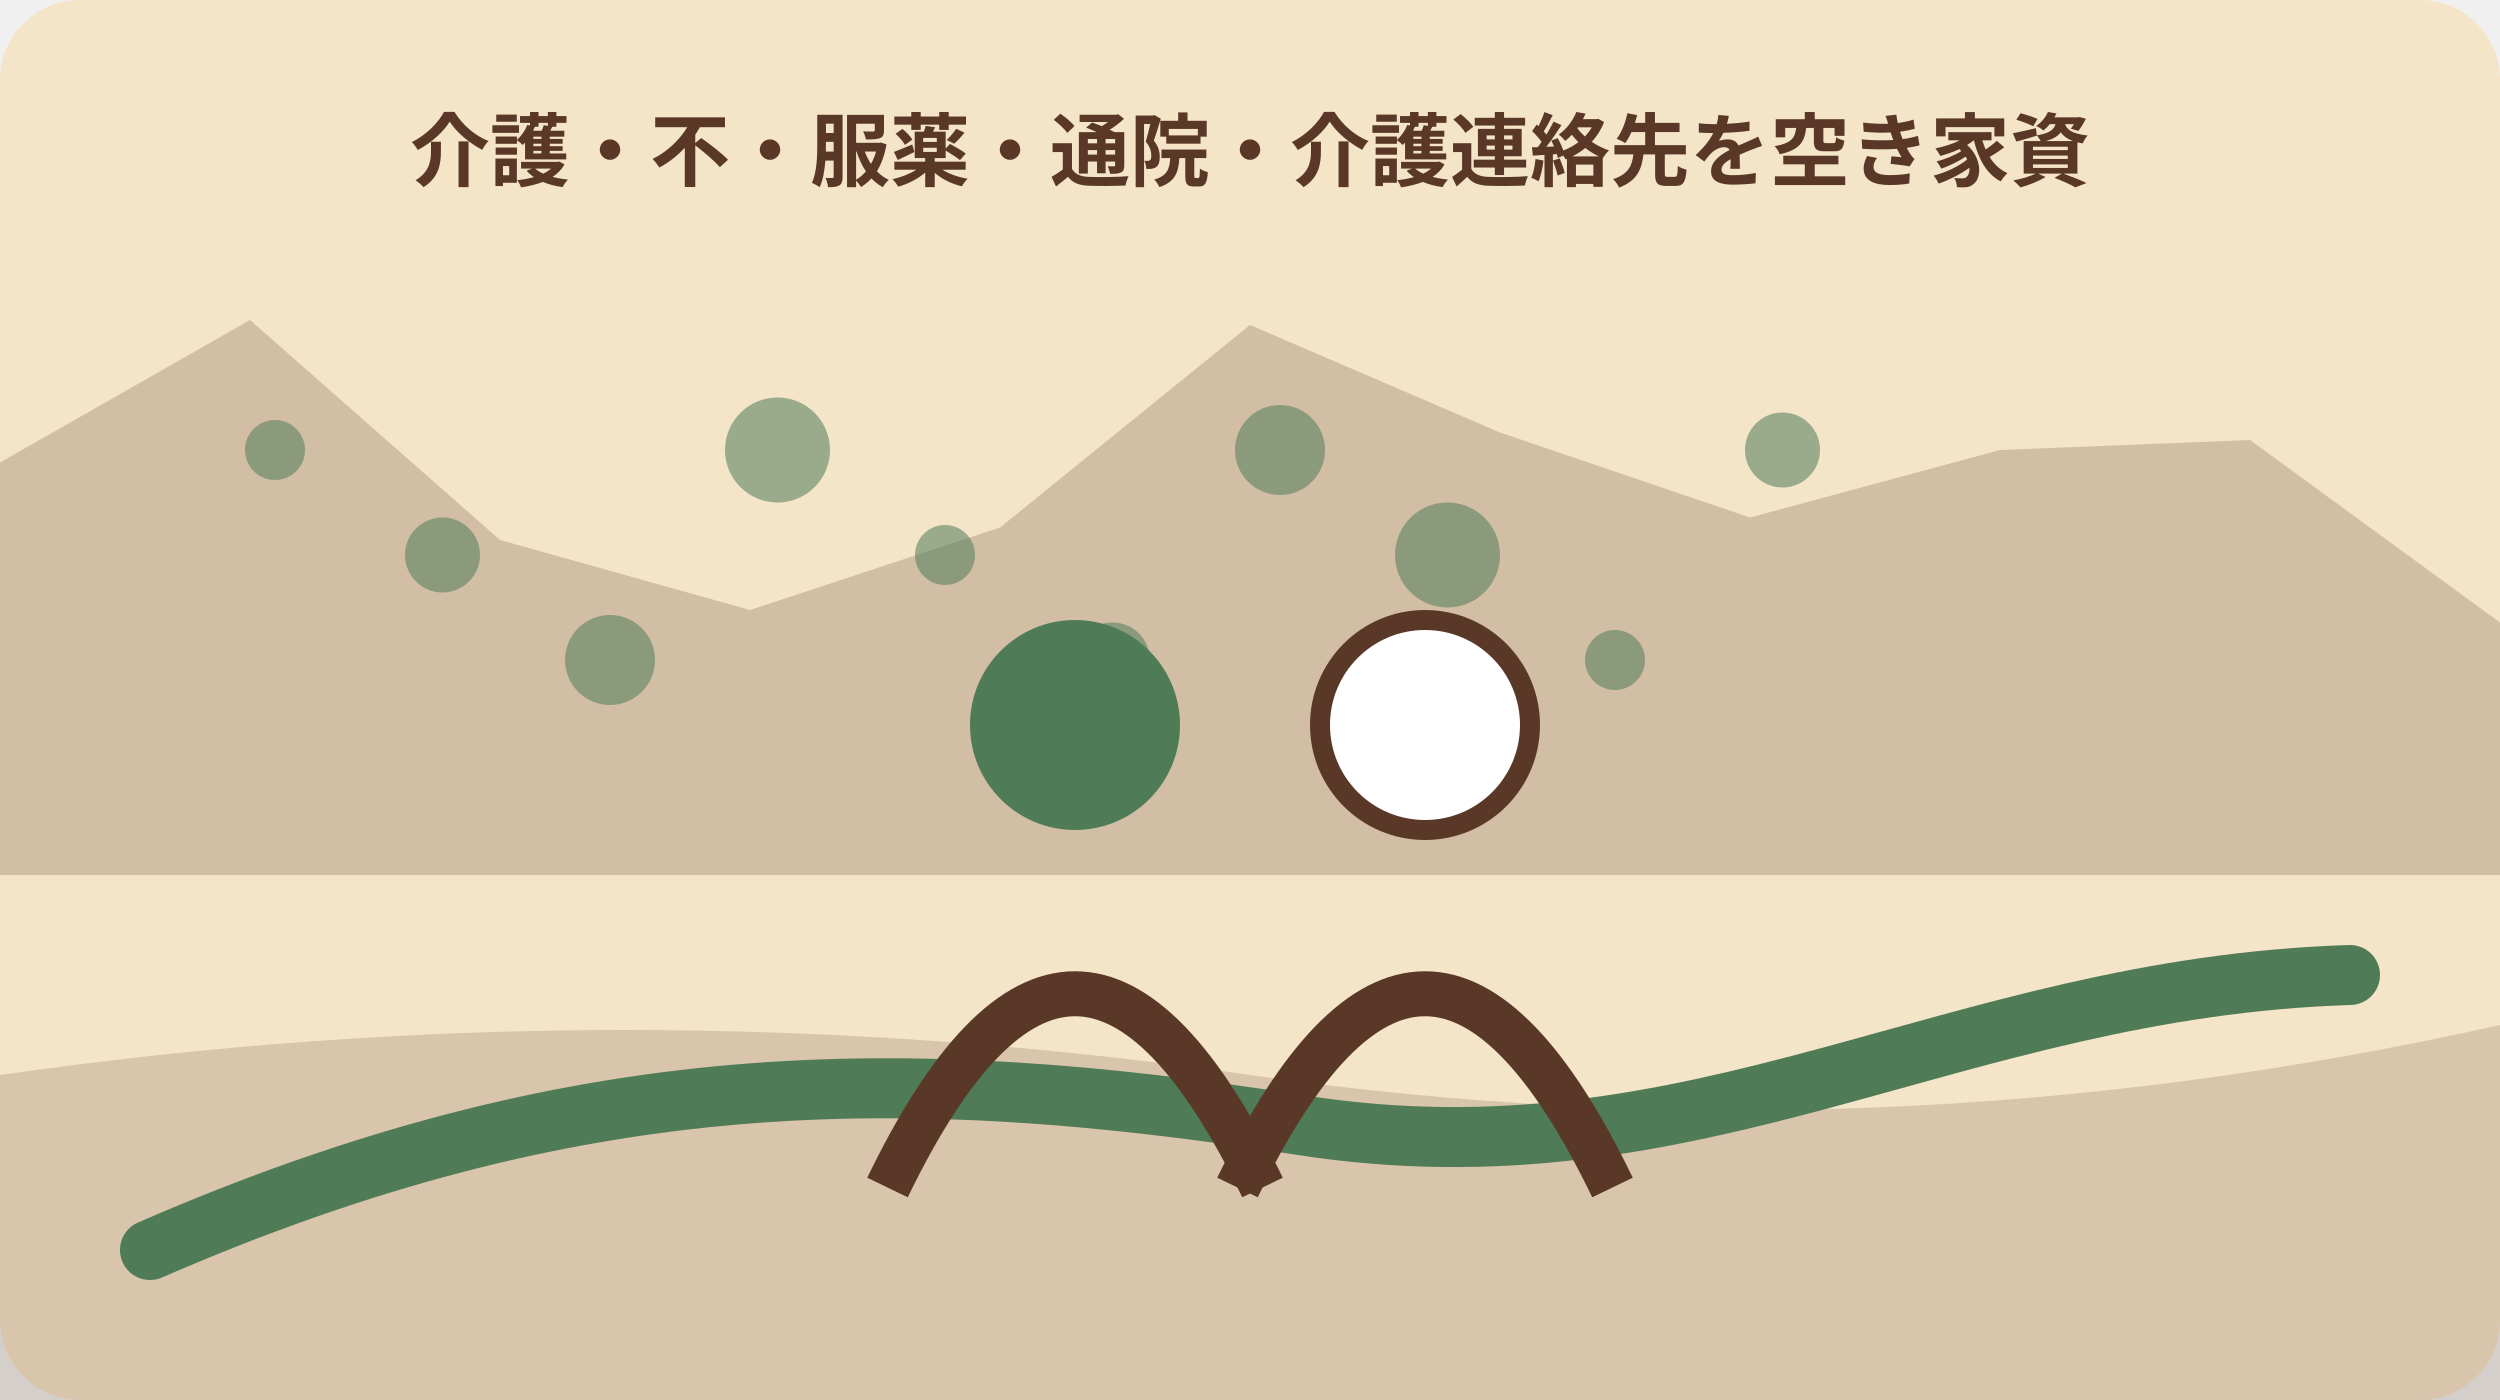
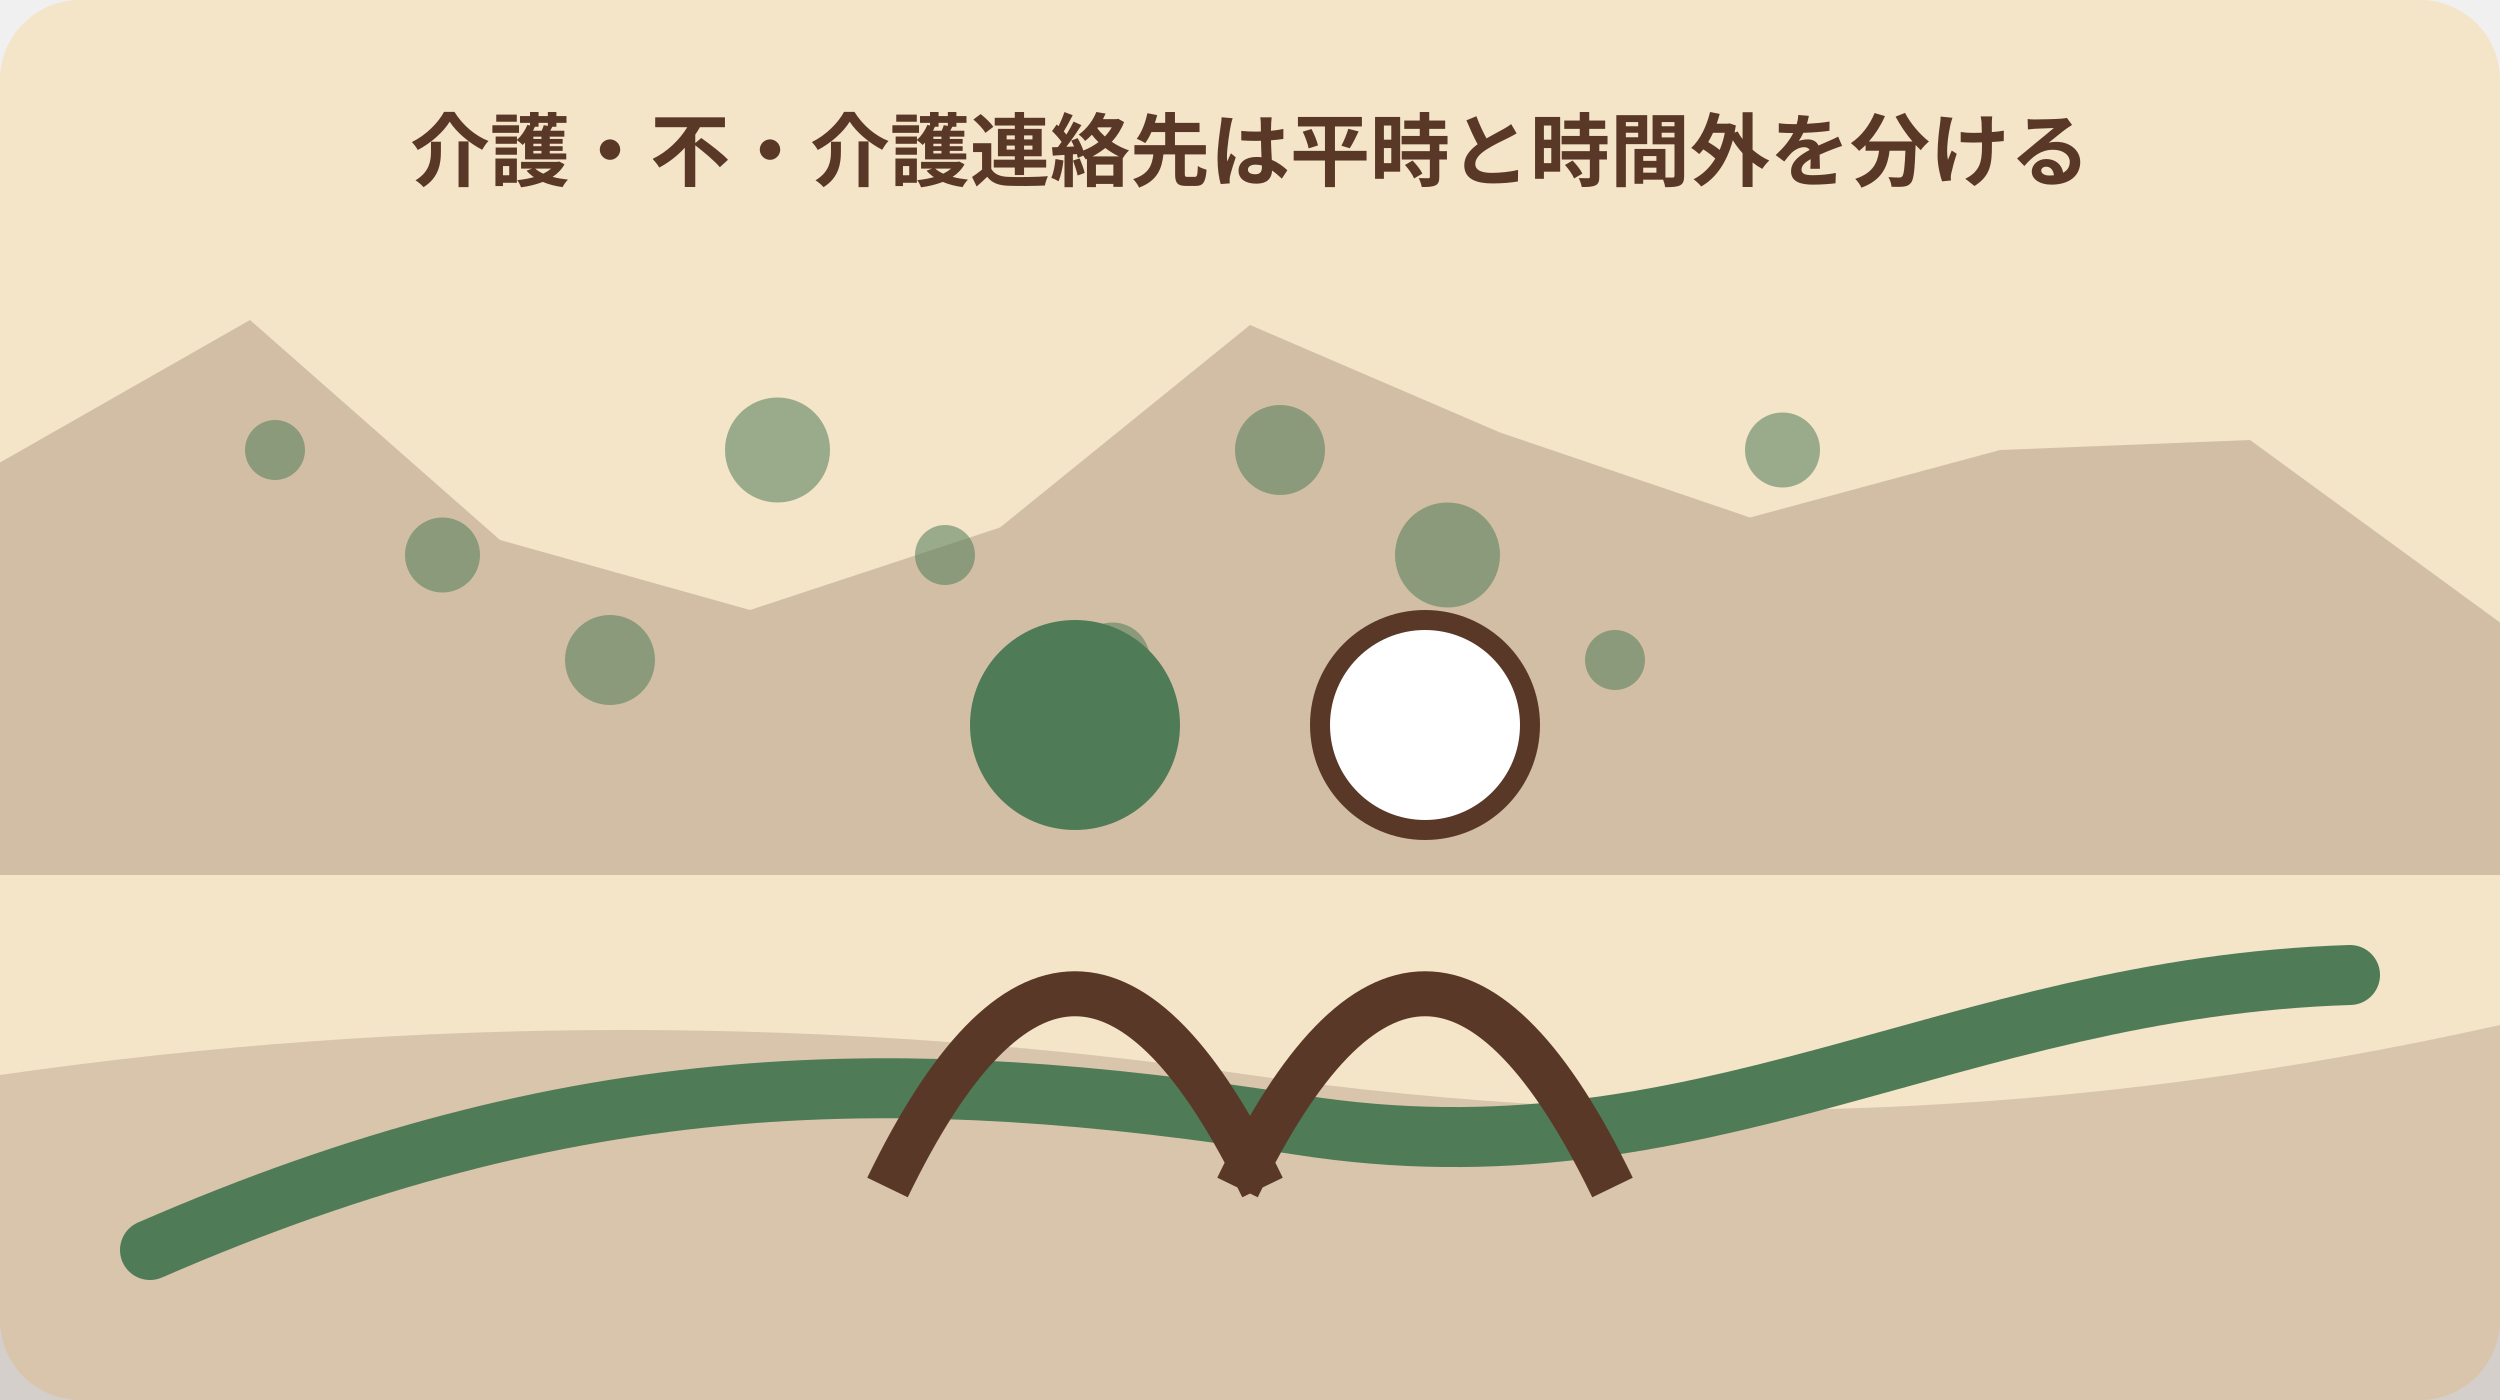
<svg xmlns="http://www.w3.org/2000/svg" width="1000" height="560" viewBox="0 0 1000 560" role="img" aria-labelledby="title desc" data-illustration="mori-editorial" data-topic-id="271" data-scene-index="2">
  <rect width="1000" height="560" rx="32" fill="#f4e4c8" />
  <polygon points="0,185 100,128 200,216 300,244 400,211 500,130 600,173 700,207 800,180 900,176 1000,249 1000,350 0,350" fill="#5a3827" opacity=".22" />
  <path d="M0 430 Q250 394 500 430 T1000 410 V560 H0Z" fill="#5a3827" opacity=".18" />
  <path d="M60 500 C230 426 360 425 520 450 S780 395 940 390" fill="none" stroke="#4f7b57" stroke-width="24" stroke-linecap="round" />
  <circle cx="110" cy="180" r="12" fill="#4f7b57" opacity=".55" />
  <circle cx="177" cy="222" r="15" fill="#4f7b57" opacity=".55" />
  <circle cx="244" cy="264" r="18" fill="#4f7b57" opacity=".55" />
  <circle cx="311" cy="180" r="21" fill="#4f7b57" opacity=".55" />
  <circle cx="378" cy="222" r="12" fill="#4f7b57" opacity=".55" />
  <circle cx="445" cy="264" r="15" fill="#4f7b57" opacity=".55" />
  <circle cx="512" cy="180" r="18" fill="#4f7b57" opacity=".55" />
  <circle cx="579" cy="222" r="21" fill="#4f7b57" opacity=".55" />
  <circle cx="646" cy="264" r="12" fill="#4f7b57" opacity=".55" />
  <circle cx="713" cy="180" r="15" fill="#4f7b57" opacity=".55" />
  <g data-scene="people">
    <circle cx="430" cy="290" r="42" fill="#4f7b57" />
    <circle cx="570" cy="290" r="42" fill="#fff" stroke="#5a3827" stroke-width="8" />
    <path d="M355 475q75-155 150 0M495 475q75-155 150 0" fill="none" stroke="#5a3827" stroke-width="18" />
  </g>
-   <text x="500" y="72" text-anchor="middle" font-family="sans-serif" font-size="32" font-weight="700" fill="#5a3827">介護・不・服薬・通院・介護連絡先を空き家資</text>
+   <text x="500" y="72" text-anchor="middle" font-family="sans-serif" font-size="32" font-weight="700" fill="#5a3827">介護・不・介護連絡先は平時と時間外を分ける</text>
</svg>
